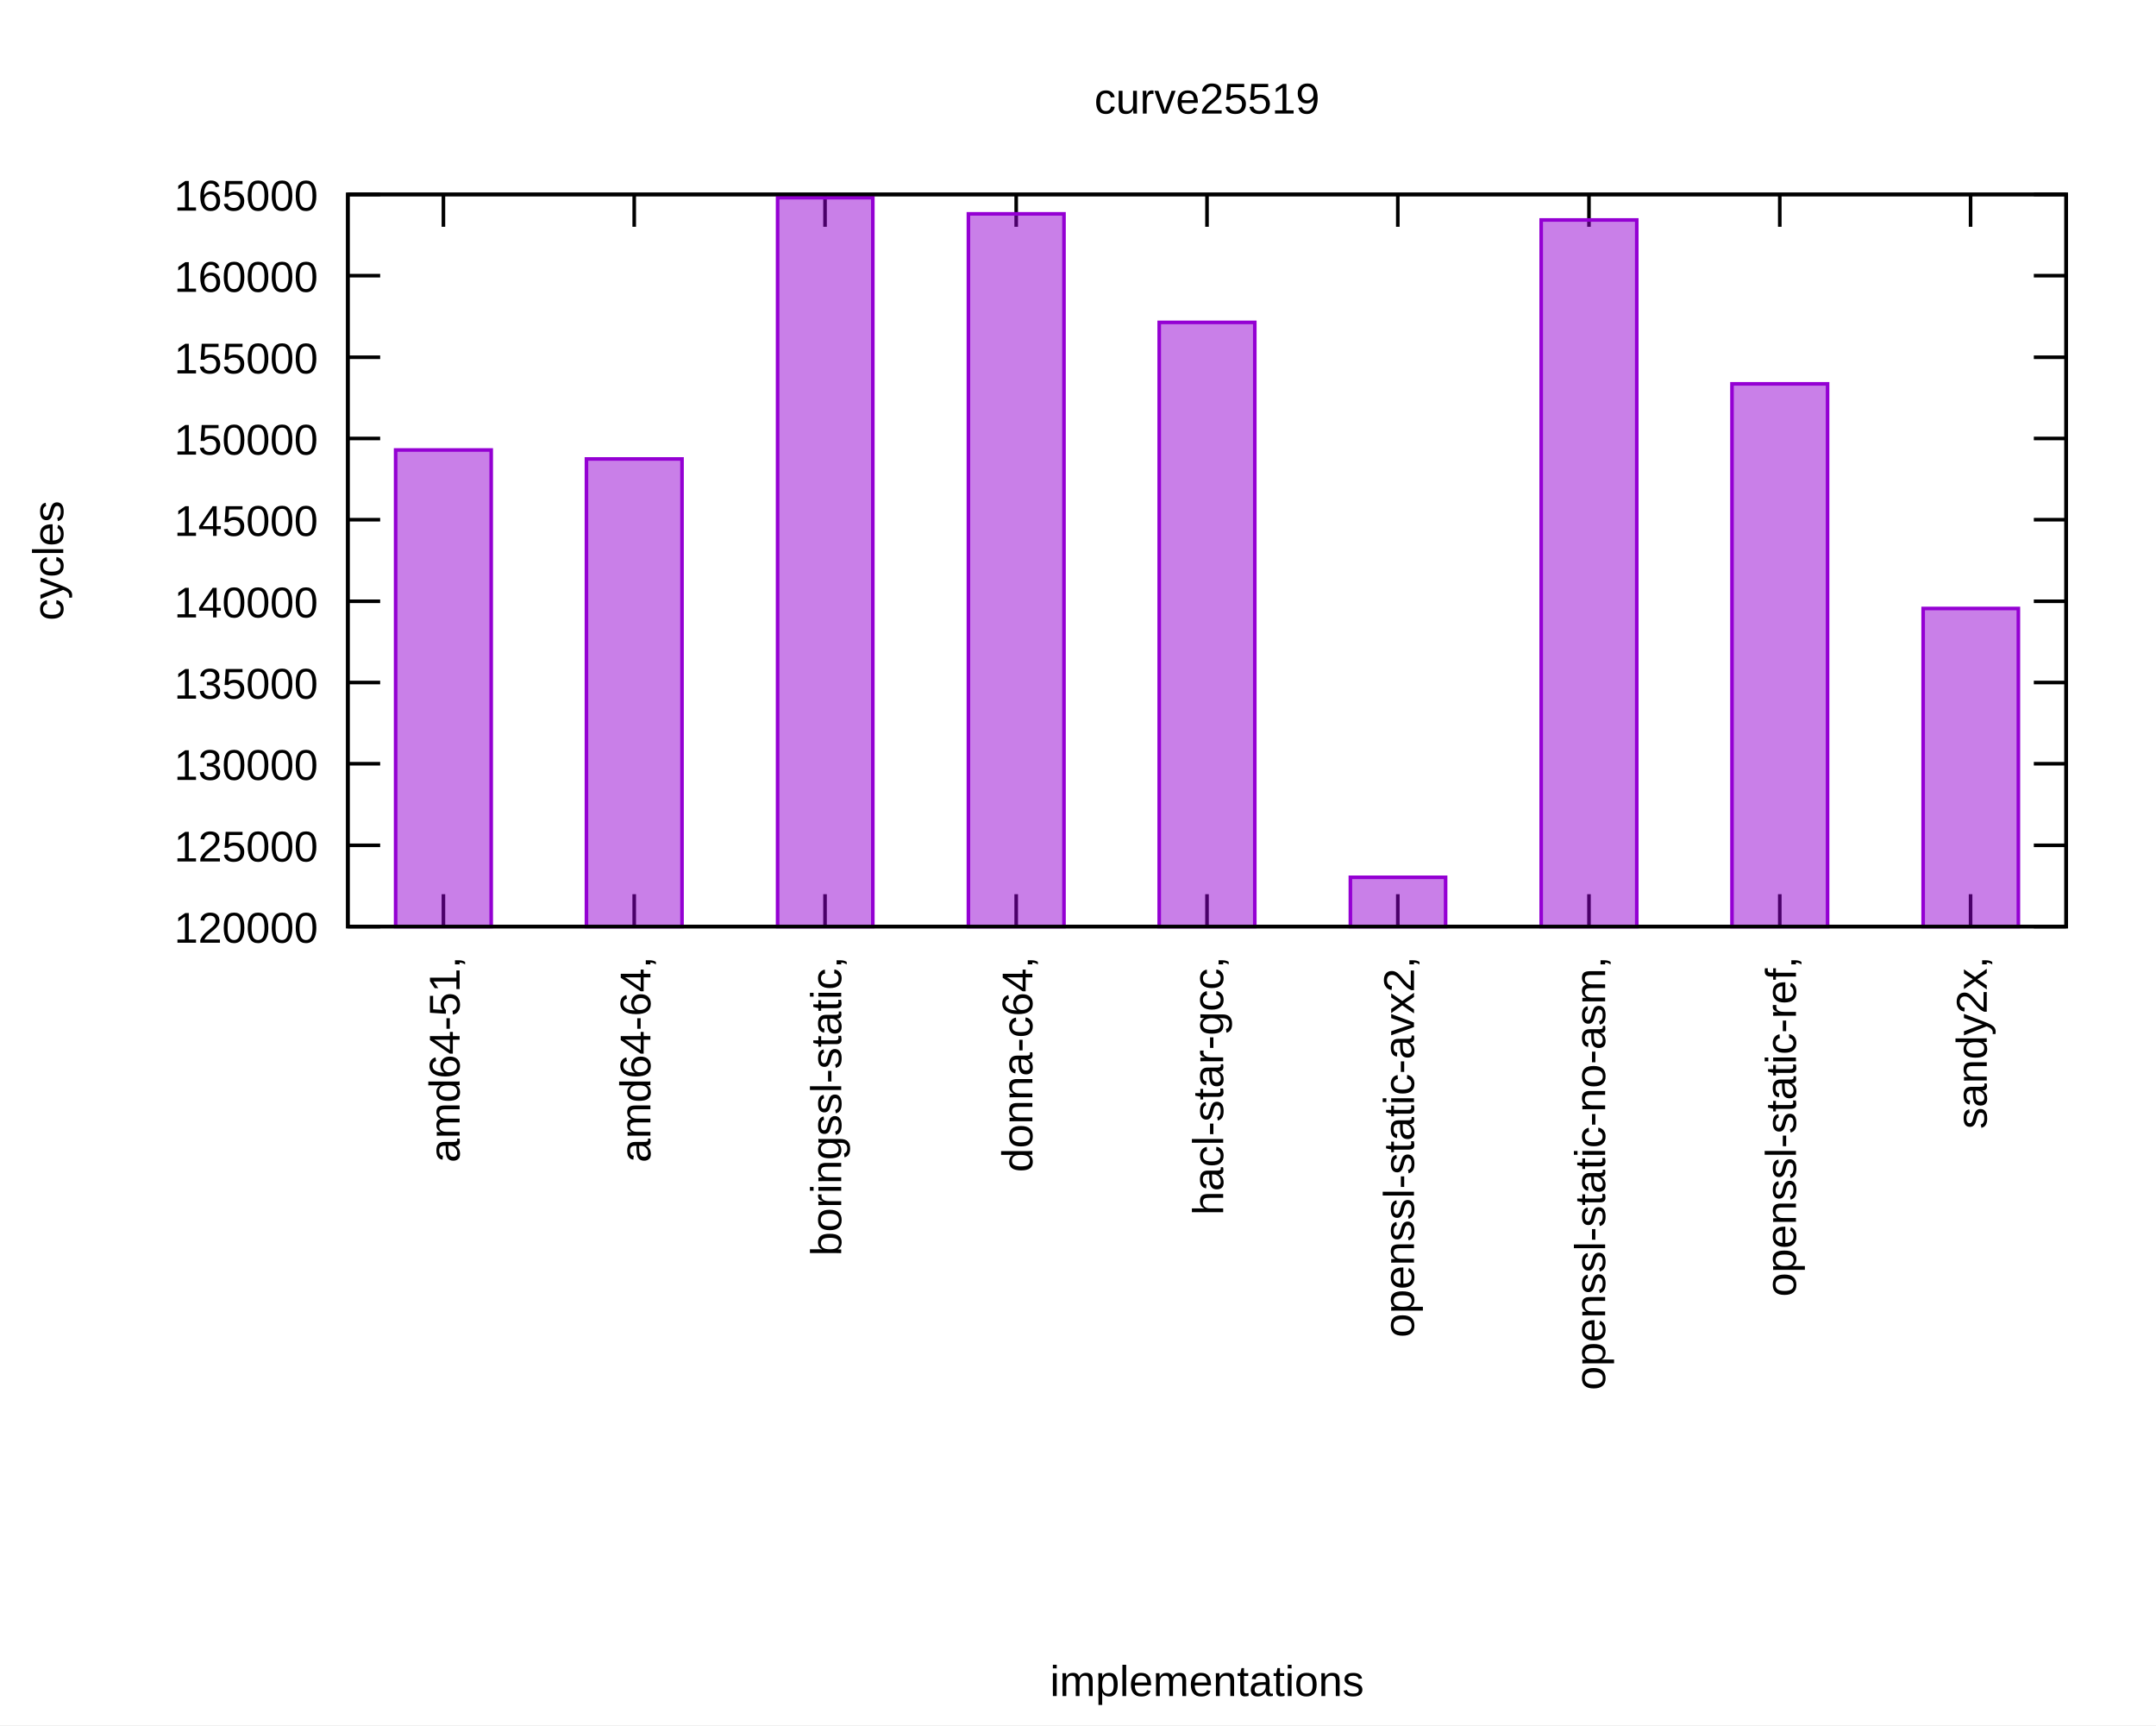
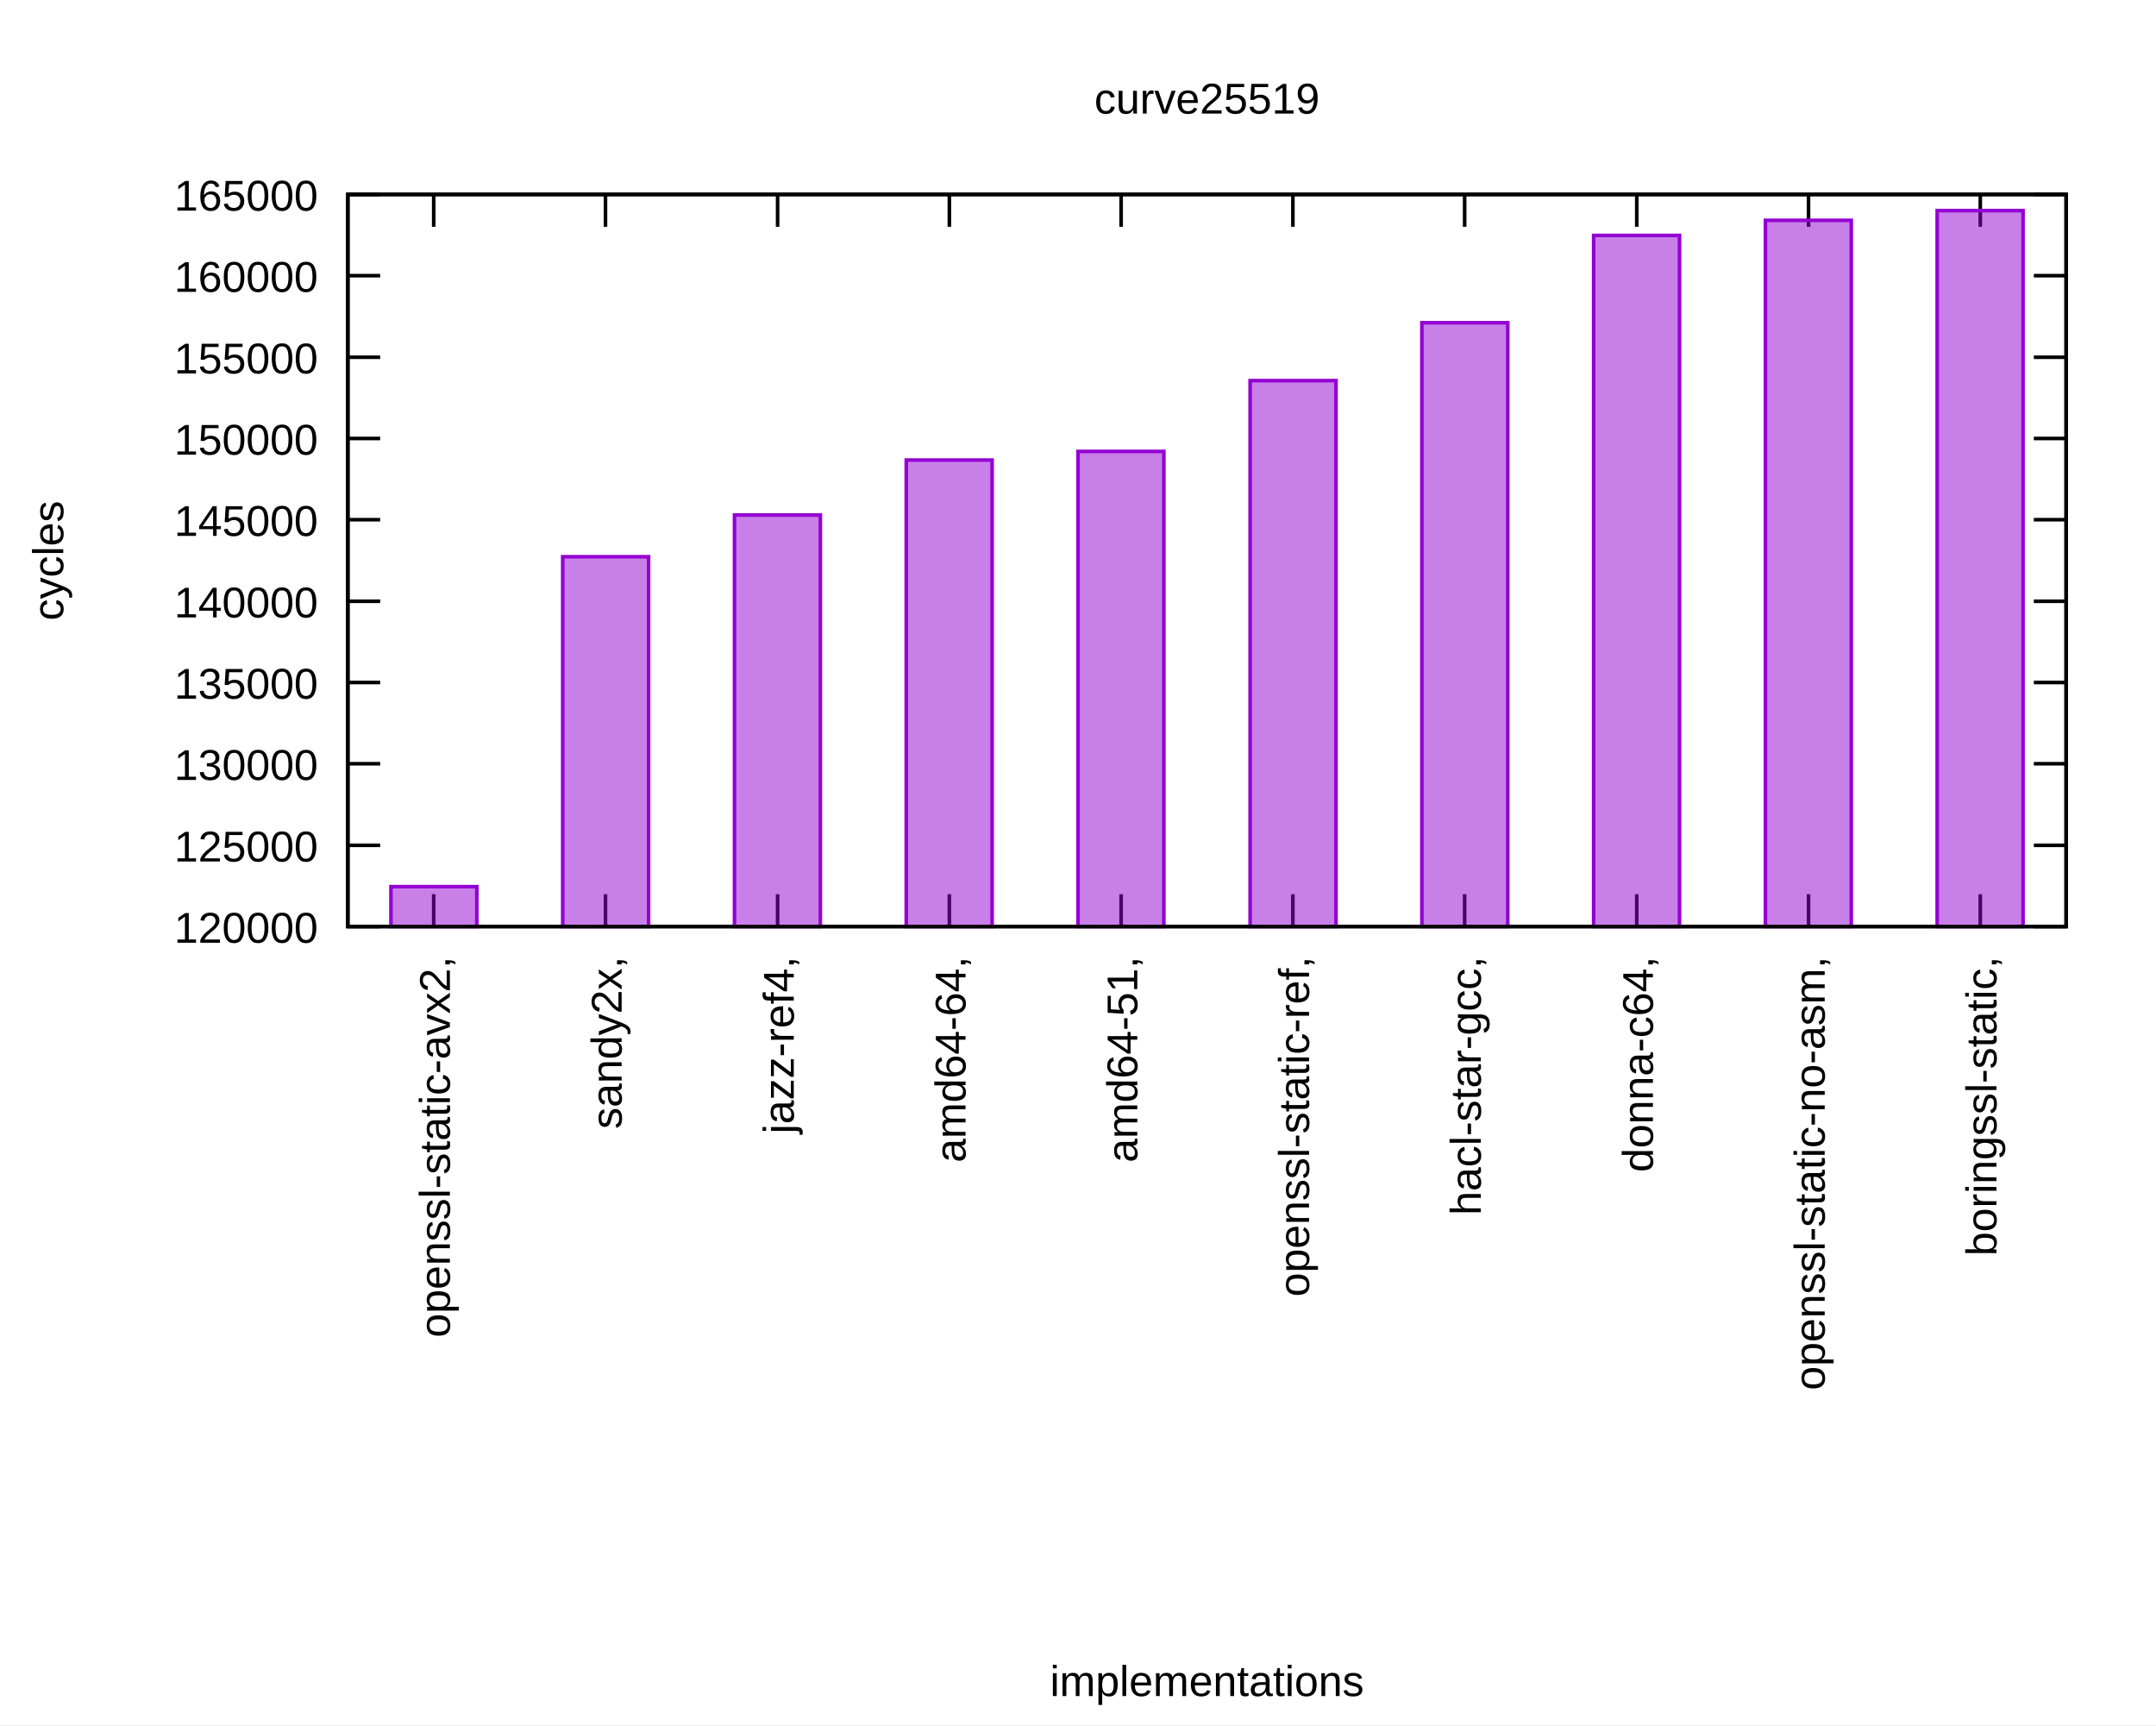
<svg xmlns="http://www.w3.org/2000/svg" xmlns:xlink="http://www.w3.org/1999/xlink" width="600" height="480" viewBox="0 0 600 480">
  <g id="gnuplot_canvas">
    <rect x="0" y="0" width="600" height="480" fill="#ffffff" />
    <defs>
      <circle id="gpDot" r="0.5" stroke-width="0.5" />
      <path id="gpPt0" stroke-width="0.222" stroke="currentColor" d="M-1,0 h2 M0,-1 v2" />
      <path id="gpPt1" stroke-width="0.222" stroke="currentColor" d="M-1,-1 L1,1 M1,-1 L-1,1" />
      <path id="gpPt2" stroke-width="0.222" stroke="currentColor" d="M-1,0 L1,0 M0,-1 L0,1 M-1,-1 L1,1 M-1,1 L1,-1" />
      <rect id="gpPt3" stroke-width="0.222" stroke="currentColor" x="-1" y="-1" width="2" height="2" />
      <rect id="gpPt4" stroke-width="0.222" stroke="currentColor" fill="currentColor" x="-1" y="-1" width="2" height="2" />
      <circle id="gpPt5" stroke-width="0.222" stroke="currentColor" cx="0" cy="0" r="1" />
      <use xlink:href="#gpPt5" id="gpPt6" fill="currentColor" stroke="none" />
      <path id="gpPt7" stroke-width="0.222" stroke="currentColor" d="M0,-1.33 L-1.33,0.67 L1.33,0.67 z" />
      <use xlink:href="#gpPt7" id="gpPt8" fill="currentColor" stroke="none" />
      <use xlink:href="#gpPt7" id="gpPt9" stroke="currentColor" transform="rotate(180)" />
      <use xlink:href="#gpPt9" id="gpPt10" fill="currentColor" stroke="none" />
      <use xlink:href="#gpPt3" id="gpPt11" stroke="currentColor" transform="rotate(45)" />
      <use xlink:href="#gpPt11" id="gpPt12" fill="currentColor" stroke="none" />
      <path id="gpPt13" stroke-width="0.222" stroke="currentColor" d="M0,1.330 L1.265,0.411 L0.782,-1.067 L-0.782,-1.076 L-1.265,0.411 z" />
      <use xlink:href="#gpPt13" id="gpPt14" fill="currentColor" stroke="none" />
      <filter id="textbox" filterUnits="objectBoundingBox" x="0" y="0" height="1" width="1">
        <feFlood flood-color="#FFFFFF" flood-opacity="1" result="bgnd" />
        <feComposite in="SourceGraphic" in2="bgnd" operator="atop" />
      </filter>
      <filter id="greybox" filterUnits="objectBoundingBox" x="0" y="0" height="1" width="1">
        <feFlood flood-color="lightgrey" flood-opacity="1" result="grey" />
        <feComposite in="SourceGraphic" in2="grey" operator="atop" />
      </filter>
    </defs>
    <g fill="none" color="#FFFFFF" stroke="currentColor" stroke-width="1.00" stroke-linecap="butt" stroke-linejoin="miter">
</g>
    <g fill="none" color="black" stroke="currentColor" stroke-width="1.00" stroke-linecap="butt" stroke-linejoin="miter">
      <path stroke="black" d="M96.8,257.8 L105.8,257.8 M575.0,257.8 L566.0,257.8  " />
      <g transform="translate(88.5,262.3)" stroke="none" fill="black" font-family="Arial" font-size="12.00" text-anchor="end">
        <text>
          <tspan font-family="Arial"> 120000</tspan>
        </text>
      </g>
    </g>
    <g fill="none" color="black" stroke="currentColor" stroke-width="1.00" stroke-linecap="butt" stroke-linejoin="miter">
      <path stroke="black" d="M96.8,235.2 L105.8,235.2 M575.0,235.2 L566.0,235.2  " />
      <g transform="translate(88.5,239.7)" stroke="none" fill="black" font-family="Arial" font-size="12.00" text-anchor="end">
        <text>
          <tspan font-family="Arial"> 125000</tspan>
        </text>
      </g>
    </g>
    <g fill="none" color="black" stroke="currentColor" stroke-width="1.00" stroke-linecap="butt" stroke-linejoin="miter">
      <path stroke="black" d="M96.8,212.5 L105.8,212.5 M575.0,212.5 L566.0,212.5  " />
      <g transform="translate(88.5,217.0)" stroke="none" fill="black" font-family="Arial" font-size="12.00" text-anchor="end">
        <text>
          <tspan font-family="Arial"> 130000</tspan>
        </text>
      </g>
    </g>
    <g fill="none" color="black" stroke="currentColor" stroke-width="1.00" stroke-linecap="butt" stroke-linejoin="miter">
      <path stroke="black" d="M96.8,189.9 L105.8,189.9 M575.0,189.9 L566.0,189.9  " />
      <g transform="translate(88.5,194.4)" stroke="none" fill="black" font-family="Arial" font-size="12.00" text-anchor="end">
        <text>
          <tspan font-family="Arial"> 135000</tspan>
        </text>
      </g>
    </g>
    <g fill="none" color="black" stroke="currentColor" stroke-width="1.00" stroke-linecap="butt" stroke-linejoin="miter">
      <path stroke="black" d="M96.8,167.3 L105.8,167.3 M575.0,167.3 L566.0,167.3  " />
      <g transform="translate(88.5,171.8)" stroke="none" fill="black" font-family="Arial" font-size="12.00" text-anchor="end">
        <text>
          <tspan font-family="Arial"> 140000</tspan>
        </text>
      </g>
    </g>
    <g fill="none" color="black" stroke="currentColor" stroke-width="1.00" stroke-linecap="butt" stroke-linejoin="miter">
      <path stroke="black" d="M96.8,144.6 L105.8,144.6 M575.0,144.6 L566.0,144.6  " />
      <g transform="translate(88.5,149.1)" stroke="none" fill="black" font-family="Arial" font-size="12.00" text-anchor="end">
        <text>
          <tspan font-family="Arial"> 145000</tspan>
        </text>
      </g>
    </g>
    <g fill="none" color="black" stroke="currentColor" stroke-width="1.00" stroke-linecap="butt" stroke-linejoin="miter">
      <path stroke="black" d="M96.8,122.0 L105.8,122.0 M575.0,122.0 L566.0,122.0  " />
      <g transform="translate(88.5,126.5)" stroke="none" fill="black" font-family="Arial" font-size="12.00" text-anchor="end">
        <text>
          <tspan font-family="Arial"> 150000</tspan>
        </text>
      </g>
    </g>
    <g fill="none" color="black" stroke="currentColor" stroke-width="1.00" stroke-linecap="butt" stroke-linejoin="miter">
      <path stroke="black" d="M96.8,99.4 L105.8,99.4 M575.0,99.4 L566.0,99.4  " />
      <g transform="translate(88.5,103.9)" stroke="none" fill="black" font-family="Arial" font-size="12.00" text-anchor="end">
        <text>
          <tspan font-family="Arial"> 155000</tspan>
        </text>
      </g>
    </g>
    <g fill="none" color="black" stroke="currentColor" stroke-width="1.00" stroke-linecap="butt" stroke-linejoin="miter">
      <path stroke="black" d="M96.8,76.7 L105.8,76.7 M575.0,76.7 L566.0,76.7  " />
      <g transform="translate(88.5,81.2)" stroke="none" fill="black" font-family="Arial" font-size="12.00" text-anchor="end">
        <text>
          <tspan font-family="Arial"> 160000</tspan>
        </text>
      </g>
    </g>
    <g fill="none" color="black" stroke="currentColor" stroke-width="1.00" stroke-linecap="butt" stroke-linejoin="miter">
      <path stroke="black" d="M96.8,54.1 L105.8,54.1 M575.0,54.1 L566.0,54.1  " />
      <g transform="translate(88.5,58.6)" stroke="none" fill="black" font-family="Arial" font-size="12.00" text-anchor="end">
        <text>
          <tspan font-family="Arial"> 165000</tspan>
        </text>
      </g>
    </g>
    <g fill="none" color="black" stroke="currentColor" stroke-width="1.00" stroke-linecap="butt" stroke-linejoin="miter">
-       <path stroke="black" d="M123.4,257.8 L123.4,248.8 M123.4,54.1 L123.4,63.1  " />
-       <g transform="translate(127.9,266.1) rotate(270)" stroke="none" fill="black" font-family="Arial" font-size="12.00" text-anchor="end">
+       <path stroke="black" d="M120.7,257.8 L120.7,248.8 M120.7,54.1 L120.7,63.1  " />
+       <g transform="translate(125.2,266.1) rotate(270)" stroke="none" fill="black" font-family="Arial" font-size="12.00" text-anchor="end">
+         <text>
+           <tspan font-family="Arial">openssl-static-avx2,</tspan>
+         </text>
+       </g>
+     </g>
+     <g fill="none" color="black" stroke="currentColor" stroke-width="1.00" stroke-linecap="butt" stroke-linejoin="miter">
+       <path stroke="black" d="M168.5,257.8 L168.5,248.8 M168.5,54.1 L168.5,63.1  " />
+       <g transform="translate(173.0,266.1) rotate(270)" stroke="none" fill="black" font-family="Arial" font-size="12.00" text-anchor="end">
+         <text>
+           <tspan font-family="Arial">sandy2x,</tspan>
+         </text>
+       </g>
+     </g>
+     <g fill="none" color="black" stroke="currentColor" stroke-width="1.00" stroke-linecap="butt" stroke-linejoin="miter">
+       <path stroke="black" d="M216.4,257.8 L216.4,248.8 M216.4,54.1 L216.4,63.1  " />
+       <g transform="translate(220.9,266.1) rotate(270)" stroke="none" fill="black" font-family="Arial" font-size="12.00" text-anchor="end">
+         <text>
+           <tspan font-family="Arial">jazz-ref4,</tspan>
+         </text>
+       </g>
+     </g>
+     <g fill="none" color="black" stroke="currentColor" stroke-width="1.00" stroke-linecap="butt" stroke-linejoin="miter">
+       <path stroke="black" d="M264.2,257.8 L264.2,248.8 M264.2,54.1 L264.2,63.1  " />
+       <g transform="translate(268.7,266.1) rotate(270)" stroke="none" fill="black" font-family="Arial" font-size="12.00" text-anchor="end">
+         <text>
+           <tspan font-family="Arial">amd64-64,</tspan>
+         </text>
+       </g>
+     </g>
+     <g fill="none" color="black" stroke="currentColor" stroke-width="1.00" stroke-linecap="butt" stroke-linejoin="miter">
+       <path stroke="black" d="M312.0,257.8 L312.0,248.8 M312.0,54.1 L312.0,63.1  " />
+       <g transform="translate(316.5,266.1) rotate(270)" stroke="none" fill="black" font-family="Arial" font-size="12.00" text-anchor="end">
        <text>
          <tspan font-family="Arial">amd64-51,</tspan>
        </text>
      </g>
    </g>
    <g fill="none" color="black" stroke="currentColor" stroke-width="1.00" stroke-linecap="butt" stroke-linejoin="miter">
-       <path stroke="black" d="M176.5,257.8 L176.5,248.8 M176.5,54.1 L176.5,63.1  " />
-       <g transform="translate(181.0,266.1) rotate(270)" stroke="none" fill="black" font-family="Arial" font-size="12.00" text-anchor="end">
-         <text>
-           <tspan font-family="Arial">amd64-64,</tspan>
-         </text>
-       </g>
-     </g>
-     <g fill="none" color="black" stroke="currentColor" stroke-width="1.00" stroke-linecap="butt" stroke-linejoin="miter">
-       <path stroke="black" d="M229.6,257.8 L229.6,248.8 M229.6,54.1 L229.6,63.1  " />
-       <g transform="translate(234.1,266.1) rotate(270)" stroke="none" fill="black" font-family="Arial" font-size="12.00" text-anchor="end">
+       <path stroke="black" d="M359.8,257.8 L359.8,248.8 M359.8,54.1 L359.8,63.1  " />
+       <g transform="translate(364.3,266.1) rotate(270)" stroke="none" fill="black" font-family="Arial" font-size="12.00" text-anchor="end">
+         <text>
+           <tspan font-family="Arial">openssl-static-ref,</tspan>
+         </text>
+       </g>
+     </g>
+     <g fill="none" color="black" stroke="currentColor" stroke-width="1.00" stroke-linecap="butt" stroke-linejoin="miter">
+       <path stroke="black" d="M407.6,257.8 L407.6,248.8 M407.6,54.1 L407.6,63.1  " />
+       <g transform="translate(412.1,266.1) rotate(270)" stroke="none" fill="black" font-family="Arial" font-size="12.00" text-anchor="end">
+         <text>
+           <tspan font-family="Arial">hacl-star-gcc,</tspan>
+         </text>
+       </g>
+     </g>
+     <g fill="none" color="black" stroke="currentColor" stroke-width="1.00" stroke-linecap="butt" stroke-linejoin="miter">
+       <path stroke="black" d="M455.5,257.8 L455.5,248.8 M455.5,54.1 L455.5,63.1  " />
+       <g transform="translate(460.0,266.1) rotate(270)" stroke="none" fill="black" font-family="Arial" font-size="12.00" text-anchor="end">
+         <text>
+           <tspan font-family="Arial">donna-c64,</tspan>
+         </text>
+       </g>
+     </g>
+     <g fill="none" color="black" stroke="currentColor" stroke-width="1.00" stroke-linecap="butt" stroke-linejoin="miter">
+       <path stroke="black" d="M503.3,257.8 L503.3,248.8 M503.3,54.1 L503.3,63.1  " />
+       <g transform="translate(507.8,266.1) rotate(270)" stroke="none" fill="black" font-family="Arial" font-size="12.00" text-anchor="end">
+         <text>
+           <tspan font-family="Arial">openssl-static-no-asm,</tspan>
+         </text>
+       </g>
+     </g>
+     <g fill="none" color="black" stroke="currentColor" stroke-width="1.00" stroke-linecap="butt" stroke-linejoin="miter">
+       <path stroke="black" d="M551.1,257.8 L551.1,248.8 M551.1,54.1 L551.1,63.1  " />
+       <g transform="translate(555.6,266.1) rotate(270)" stroke="none" fill="black" font-family="Arial" font-size="12.00" text-anchor="end">
        <text>
          <tspan font-family="Arial">boringssl-static,</tspan>
-         </text>
-       </g>
-     </g>
-     <g fill="none" color="black" stroke="currentColor" stroke-width="1.00" stroke-linecap="butt" stroke-linejoin="miter">
-       <path stroke="black" d="M282.8,257.8 L282.8,248.8 M282.8,54.1 L282.8,63.1  " />
-       <g transform="translate(287.3,266.1) rotate(270)" stroke="none" fill="black" font-family="Arial" font-size="12.00" text-anchor="end">
-         <text>
-           <tspan font-family="Arial">donna-c64,</tspan>
-         </text>
-       </g>
-     </g>
-     <g fill="none" color="black" stroke="currentColor" stroke-width="1.00" stroke-linecap="butt" stroke-linejoin="miter">
-       <path stroke="black" d="M335.9,257.8 L335.9,248.8 M335.9,54.1 L335.9,63.1  " />
-       <g transform="translate(340.4,266.1) rotate(270)" stroke="none" fill="black" font-family="Arial" font-size="12.00" text-anchor="end">
-         <text>
-           <tspan font-family="Arial">hacl-star-gcc,</tspan>
-         </text>
-       </g>
-     </g>
-     <g fill="none" color="black" stroke="currentColor" stroke-width="1.00" stroke-linecap="butt" stroke-linejoin="miter">
-       <path stroke="black" d="M389.0,257.8 L389.0,248.8 M389.0,54.1 L389.0,63.1  " />
-       <g transform="translate(393.5,266.1) rotate(270)" stroke="none" fill="black" font-family="Arial" font-size="12.00" text-anchor="end">
-         <text>
-           <tspan font-family="Arial">openssl-static-avx2,</tspan>
-         </text>
-       </g>
-     </g>
-     <g fill="none" color="black" stroke="currentColor" stroke-width="1.00" stroke-linecap="butt" stroke-linejoin="miter">
-       <path stroke="black" d="M442.2,257.8 L442.2,248.8 M442.2,54.1 L442.2,63.1  " />
-       <g transform="translate(446.7,266.1) rotate(270)" stroke="none" fill="black" font-family="Arial" font-size="12.00" text-anchor="end">
-         <text>
-           <tspan font-family="Arial">openssl-static-no-asm,</tspan>
-         </text>
-       </g>
-     </g>
-     <g fill="none" color="black" stroke="currentColor" stroke-width="1.00" stroke-linecap="butt" stroke-linejoin="miter">
-       <path stroke="black" d="M495.3,257.8 L495.3,248.8 M495.3,54.1 L495.3,63.1  " />
-       <g transform="translate(499.8,266.1) rotate(270)" stroke="none" fill="black" font-family="Arial" font-size="12.00" text-anchor="end">
-         <text>
-           <tspan font-family="Arial">openssl-static-ref,</tspan>
-         </text>
-       </g>
-     </g>
-     <g fill="none" color="black" stroke="currentColor" stroke-width="1.00" stroke-linecap="butt" stroke-linejoin="miter">
-       <path stroke="black" d="M548.4,257.8 L548.4,248.8 M548.4,54.1 L548.4,63.1  " />
-       <g transform="translate(552.9,266.1) rotate(270)" stroke="none" fill="black" font-family="Arial" font-size="12.00" text-anchor="end">
-         <text>
-           <tspan font-family="Arial">sandy2x,</tspan>
        </text>
      </g>
    </g>
    <g fill="none" color="black" stroke="currentColor" stroke-width="1.00" stroke-linecap="butt" stroke-linejoin="miter">
</g>
    <g fill="none" color="black" stroke="currentColor" stroke-width="1.00" stroke-linecap="butt" stroke-linejoin="miter">
      <path stroke="black" d="M96.8,54.1 L96.8,257.8 L575.0,257.8 L575.0,54.1 L96.8,54.1 Z  " />
    </g>
    <g fill="none" color="black" stroke="currentColor" stroke-width="1.00" stroke-linecap="butt" stroke-linejoin="miter">
      <g transform="translate(17.6,156.0) rotate(270)" stroke="none" fill="black" font-family="Arial" font-size="12.00" text-anchor="middle">
        <text>
          <tspan font-family="Arial">cycles</tspan>
        </text>
      </g>
    </g>
    <g fill="none" color="black" stroke="currentColor" stroke-width="1.00" stroke-linecap="butt" stroke-linejoin="miter">
      <g transform="translate(335.9,471.9)" stroke="none" fill="black" font-family="Arial" font-size="12.00" text-anchor="middle">
        <text>
          <tspan font-family="Arial">implementations</tspan>
        </text>
      </g>
    </g>
    <g fill="none" color="black" stroke="currentColor" stroke-width="1.00" stroke-linecap="butt" stroke-linejoin="miter">
      <g transform="translate(335.9,31.6)" stroke="none" fill="black" font-family="Arial" font-size="12.00" text-anchor="middle">
        <text>
          <tspan font-family="Arial">curve25519</tspan>
        </text>
      </g>
    </g>
    <g id="gnuplot_plot_1">
      <g fill="none" color="black" stroke="currentColor" stroke-width="1.00" stroke-linecap="butt" stroke-linejoin="miter">
        <g stroke="none" shape-rendering="crispEdges">
-           <polygon fill="rgb(148,   0, 211)" fill-opacity="0.5" points="110.1,257.8 136.8,257.8 136.8,125.1 110.1,125.1 " />
-         </g>
-         <path stroke="rgb(148,   0, 211)" d="M110.1,257.8 L110.1,125.2 L136.7,125.2 L136.7,257.8 L110.1,257.8 Z  " />
-         <g stroke="none" shape-rendering="crispEdges">
-           <polygon fill="rgb(148,   0, 211)" fill-opacity="0.5" points="163.2,257.8 189.9,257.8 189.9,127.6 163.2,127.6 " />
-         </g>
-         <path stroke="rgb(148,   0, 211)" d="M163.2,257.8 L163.2,127.7 L189.8,127.7 L189.8,257.8 L163.2,257.8 Z  " />
-         <g stroke="none" shape-rendering="crispEdges">
-           <polygon fill="rgb(148,   0, 211)" fill-opacity="0.5" points="216.4,257.8 243.0,257.8 243.0,54.9 216.4,54.9 " />
-         </g>
-         <path stroke="rgb(148,   0, 211)" d="M216.4,257.8 L216.4,55.0 L242.9,55.0 L242.9,257.8 L216.4,257.8 Z  " />
-         <g stroke="none" shape-rendering="crispEdges">
-           <polygon fill="rgb(148,   0, 211)" fill-opacity="0.5" points="269.5,257.8 296.2,257.8 296.2,59.4 269.5,59.4 " />
-         </g>
-         <path stroke="rgb(148,   0, 211)" d="M269.5,257.8 L269.5,59.5 L296.1,59.5 L296.1,257.8 L269.5,257.8 Z  " />
-         <g stroke="none" shape-rendering="crispEdges">
-           <polygon fill="rgb(148,   0, 211)" fill-opacity="0.5" points="322.6,257.8 349.3,257.8 349.3,89.6 322.6,89.6 " />
-         </g>
-         <path stroke="rgb(148,   0, 211)" d="M322.6,257.8 L322.6,89.7 L349.2,89.7 L349.2,257.8 L322.6,257.8 Z  " />
-         <g stroke="none" shape-rendering="crispEdges">
-           <polygon fill="rgb(148,   0, 211)" fill-opacity="0.5" points="375.8,257.8 402.4,257.8 402.4,244.0 375.8,244.0 " />
-         </g>
-         <path stroke="rgb(148,   0, 211)" d="M375.8,257.8 L375.8,244.1 L402.3,244.1 L402.3,257.8 L375.8,257.8 Z  " />
-         <g stroke="none" shape-rendering="crispEdges">
-           <polygon fill="rgb(148,   0, 211)" fill-opacity="0.5" points="428.9,257.8 455.6,257.8 455.6,61.1 428.9,61.1 " />
-         </g>
-         <path stroke="rgb(148,   0, 211)" d="M428.9,257.8 L428.9,61.2 L455.5,61.2 L455.5,257.8 L428.9,257.8 Z  " />
-         <g stroke="none" shape-rendering="crispEdges">
-           <polygon fill="rgb(148,   0, 211)" fill-opacity="0.5" points="482.0,257.8 508.7,257.8 508.7,106.7 482.0,106.7 " />
-         </g>
-         <path stroke="rgb(148,   0, 211)" d="M482.0,257.8 L482.0,106.8 L508.6,106.8 L508.6,257.8 L482.0,257.8 Z  " />
-         <g stroke="none" shape-rendering="crispEdges">
-           <polygon fill="rgb(148,   0, 211)" fill-opacity="0.5" points="535.2,257.8 561.8,257.8 561.8,169.2 535.2,169.2 " />
-         </g>
-         <path stroke="rgb(148,   0, 211)" d="M535.2,257.8 L535.2,169.3 L561.7,169.3 L561.7,257.8 L535.2,257.8 Z  " />
+           <polygon fill="rgb(148,   0, 211)" fill-opacity="0.5" points="108.8,257.8 132.8,257.8 132.8,246.6 108.8,246.6 " />
+         </g>
+         <path stroke="rgb(148,   0, 211)" d="M108.8,257.8 L108.8,246.7 L132.7,246.7 L132.7,257.8 L108.8,257.8 Z  " />
+         <g stroke="none" shape-rendering="crispEdges">
+           <polygon fill="rgb(148,   0, 211)" fill-opacity="0.5" points="156.6,257.8 180.6,257.8 180.6,154.8 156.6,154.8 " />
+         </g>
+         <path stroke="rgb(148,   0, 211)" d="M156.6,257.8 L156.6,154.9 L180.5,154.9 L180.5,257.8 L156.6,257.8 Z  " />
+         <g stroke="none" shape-rendering="crispEdges">
+           <polygon fill="rgb(148,   0, 211)" fill-opacity="0.5" points="204.4,257.8 228.4,257.8 228.4,143.2 204.4,143.2 " />
+         </g>
+         <path stroke="rgb(148,   0, 211)" d="M204.4,257.8 L204.4,143.3 L228.3,143.3 L228.3,257.8 L204.4,257.8 Z  " />
+         <g stroke="none" shape-rendering="crispEdges">
+           <polygon fill="rgb(148,   0, 211)" fill-opacity="0.5" points="252.2,257.8 276.2,257.8 276.2,127.9 252.2,127.9 " />
+         </g>
+         <path stroke="rgb(148,   0, 211)" d="M252.2,257.8 L252.2,128.0 L276.1,128.0 L276.1,257.8 L252.2,257.8 Z  " />
+         <g stroke="none" shape-rendering="crispEdges">
+           <polygon fill="rgb(148,   0, 211)" fill-opacity="0.5" points="300.0,257.8 324.0,257.8 324.0,125.5 300.0,125.5 " />
+         </g>
+         <path stroke="rgb(148,   0, 211)" d="M300.0,257.8 L300.0,125.6 L323.9,125.6 L323.9,257.8 L300.0,257.8 Z  " />
+         <g stroke="none" shape-rendering="crispEdges">
+           <polygon fill="rgb(148,   0, 211)" fill-opacity="0.5" points="347.9,257.8 371.9,257.8 371.9,105.8 347.9,105.8 " />
+         </g>
+         <path stroke="rgb(148,   0, 211)" d="M347.9,257.8 L347.9,105.9 L371.8,105.9 L371.8,257.8 L347.9,257.8 Z  " />
+         <g stroke="none" shape-rendering="crispEdges">
+           <polygon fill="rgb(148,   0, 211)" fill-opacity="0.5" points="395.7,257.8 419.7,257.8 419.7,89.7 395.7,89.7 " />
+         </g>
+         <path stroke="rgb(148,   0, 211)" d="M395.7,257.8 L395.7,89.8 L419.6,89.8 L419.6,257.8 L395.7,257.8 Z  " />
+         <g stroke="none" shape-rendering="crispEdges">
+           <polygon fill="rgb(148,   0, 211)" fill-opacity="0.5" points="443.5,257.8 467.5,257.8 467.5,65.4 443.5,65.4 " />
+         </g>
+         <path stroke="rgb(148,   0, 211)" d="M443.5,257.8 L443.5,65.5 L467.4,65.5 L467.4,257.8 L443.5,257.8 Z  " />
+         <g stroke="none" shape-rendering="crispEdges">
+           <polygon fill="rgb(148,   0, 211)" fill-opacity="0.5" points="491.3,257.8 515.3,257.8 515.3,61.2 491.3,61.2 " />
+         </g>
+         <path stroke="rgb(148,   0, 211)" d="M491.3,257.8 L491.3,61.3 L515.2,61.3 L515.2,257.8 L491.3,257.8 Z  " />
+         <g stroke="none" shape-rendering="crispEdges">
+           <polygon fill="rgb(148,   0, 211)" fill-opacity="0.5" points="539.1,257.8 563.1,257.8 563.1,58.5 539.1,58.5 " />
+         </g>
+         <path stroke="rgb(148,   0, 211)" d="M539.1,257.8 L539.1,58.6 L563.0,58.6 L563.0,257.8 L539.1,257.8 Z  " />
      </g>
    </g>
    <g fill="none" color="#FFFFFF" stroke="rgb(148,   0, 211)" stroke-width="2.00" stroke-linecap="butt" stroke-linejoin="miter">
</g>
    <g fill="none" color="black" stroke="currentColor" stroke-width="2.00" stroke-linecap="butt" stroke-linejoin="miter">
</g>
    <g fill="none" color="black" stroke="black" stroke-width="1.00" stroke-linecap="butt" stroke-linejoin="miter">
</g>
    <g fill="none" color="black" stroke="currentColor" stroke-width="1.00" stroke-linecap="butt" stroke-linejoin="miter">
      <path stroke="black" d="M96.8,54.1 L96.8,257.8 L575.0,257.8 L575.0,54.1 L96.8,54.1 Z  " />
    </g>
    <g fill="none" color="black" stroke="currentColor" stroke-width="1.00" stroke-linecap="butt" stroke-linejoin="miter">
</g>
  </g>
</svg>
